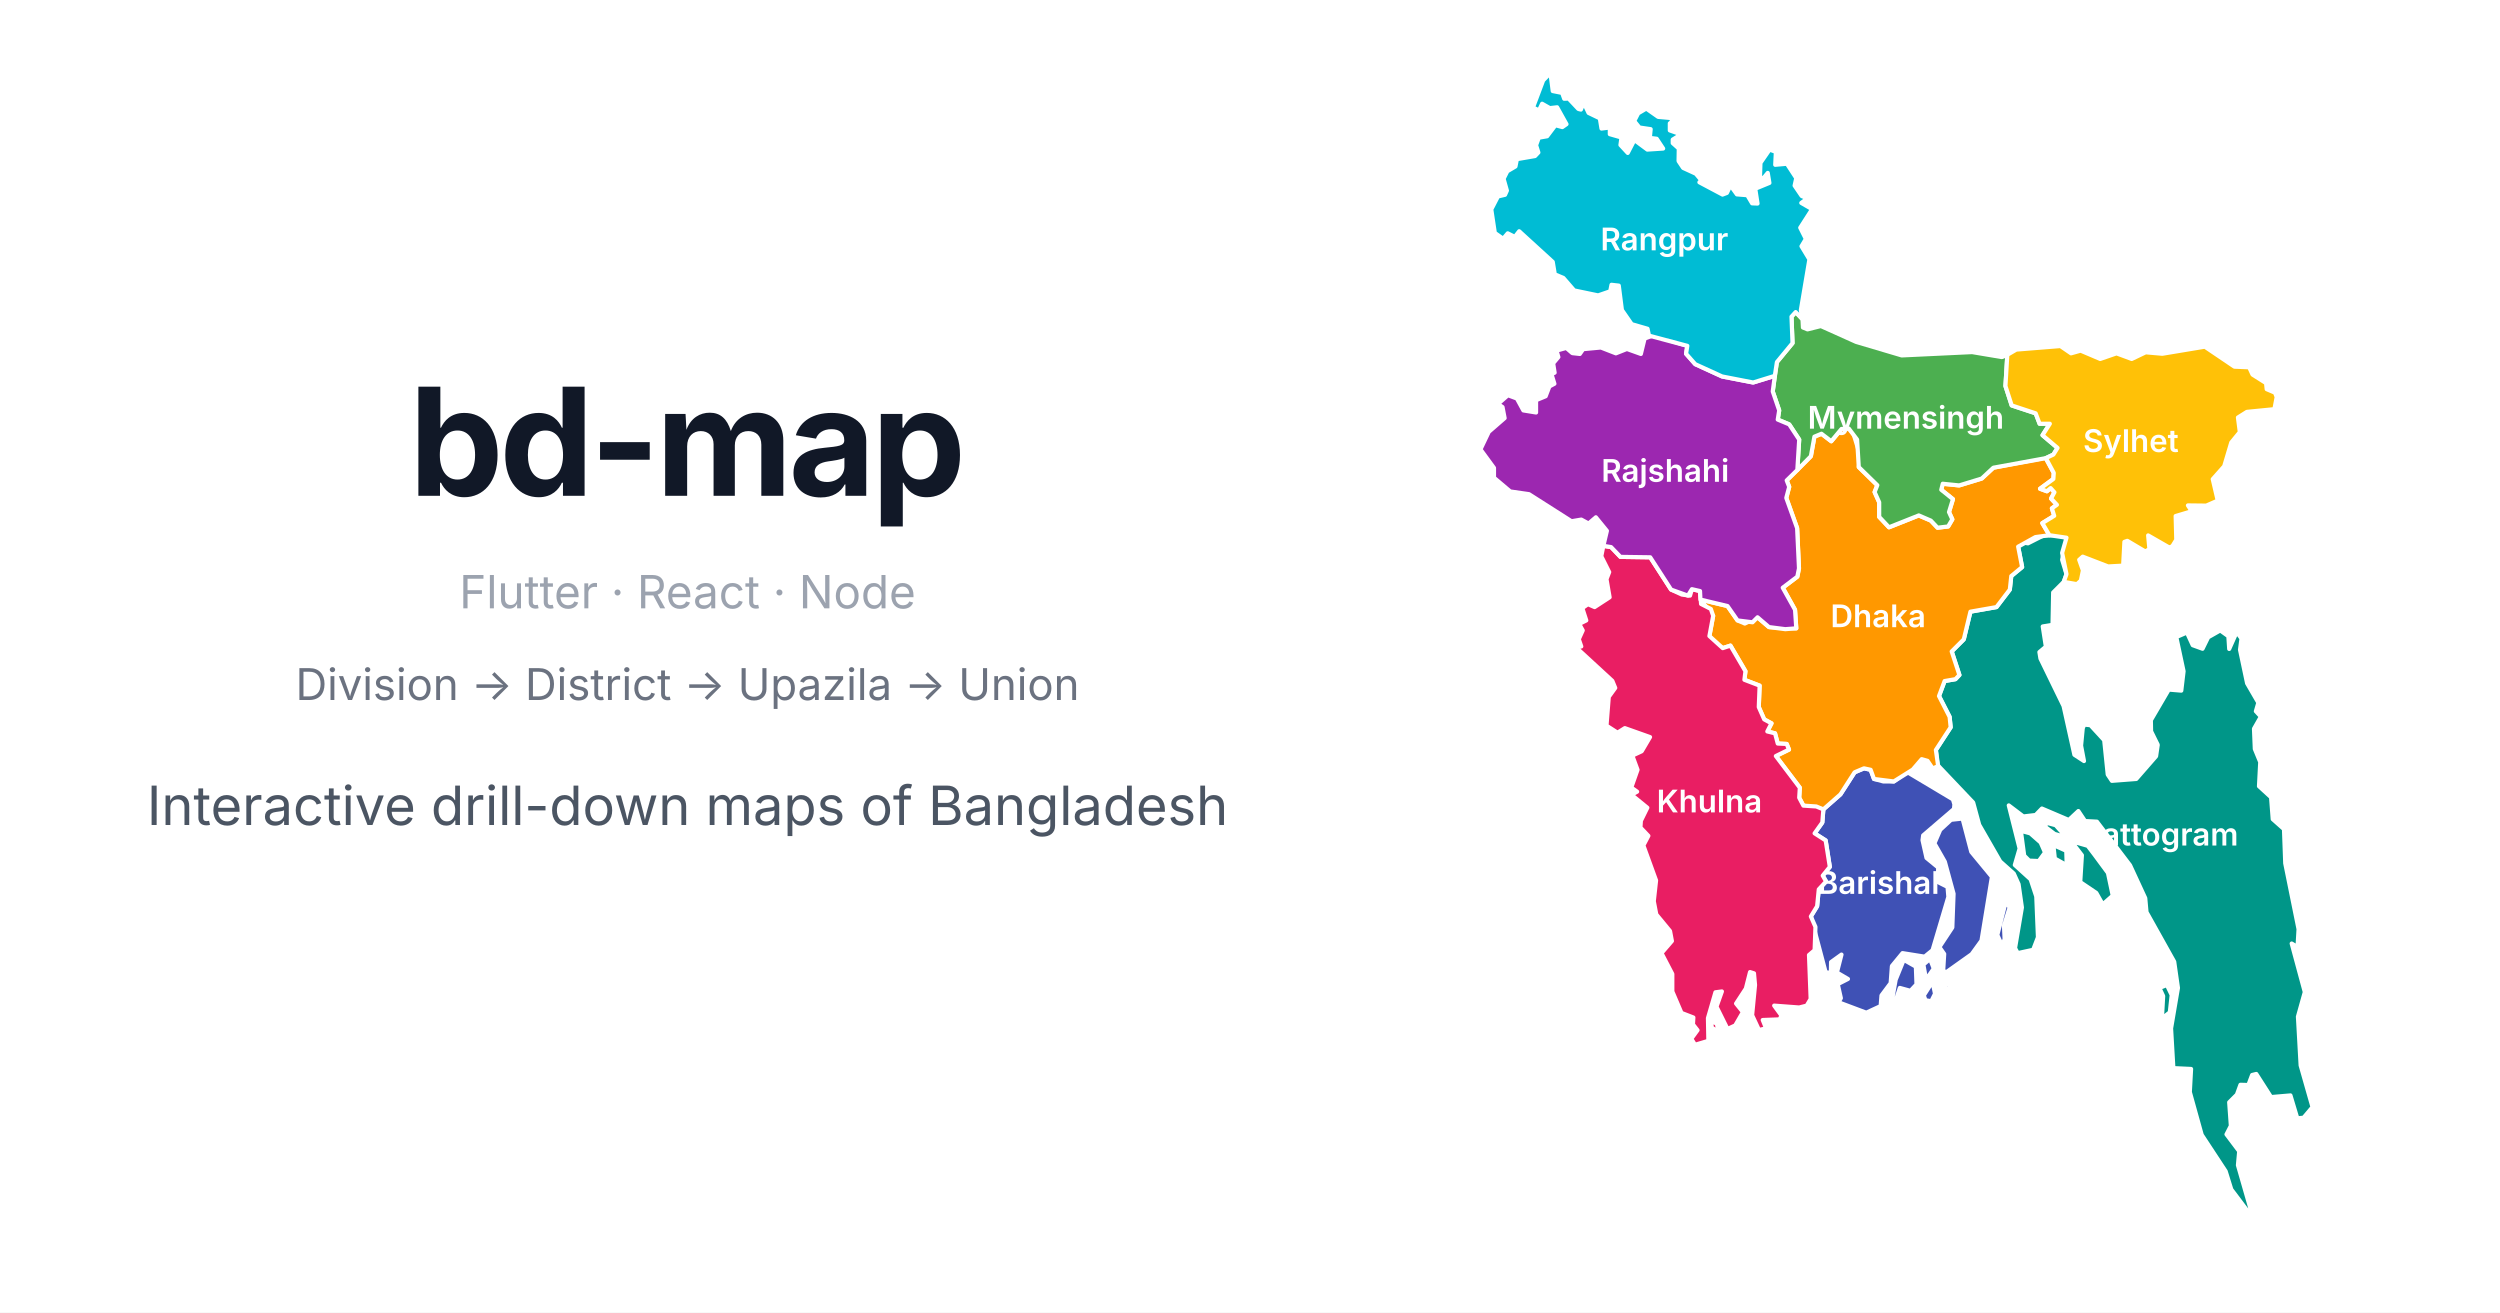
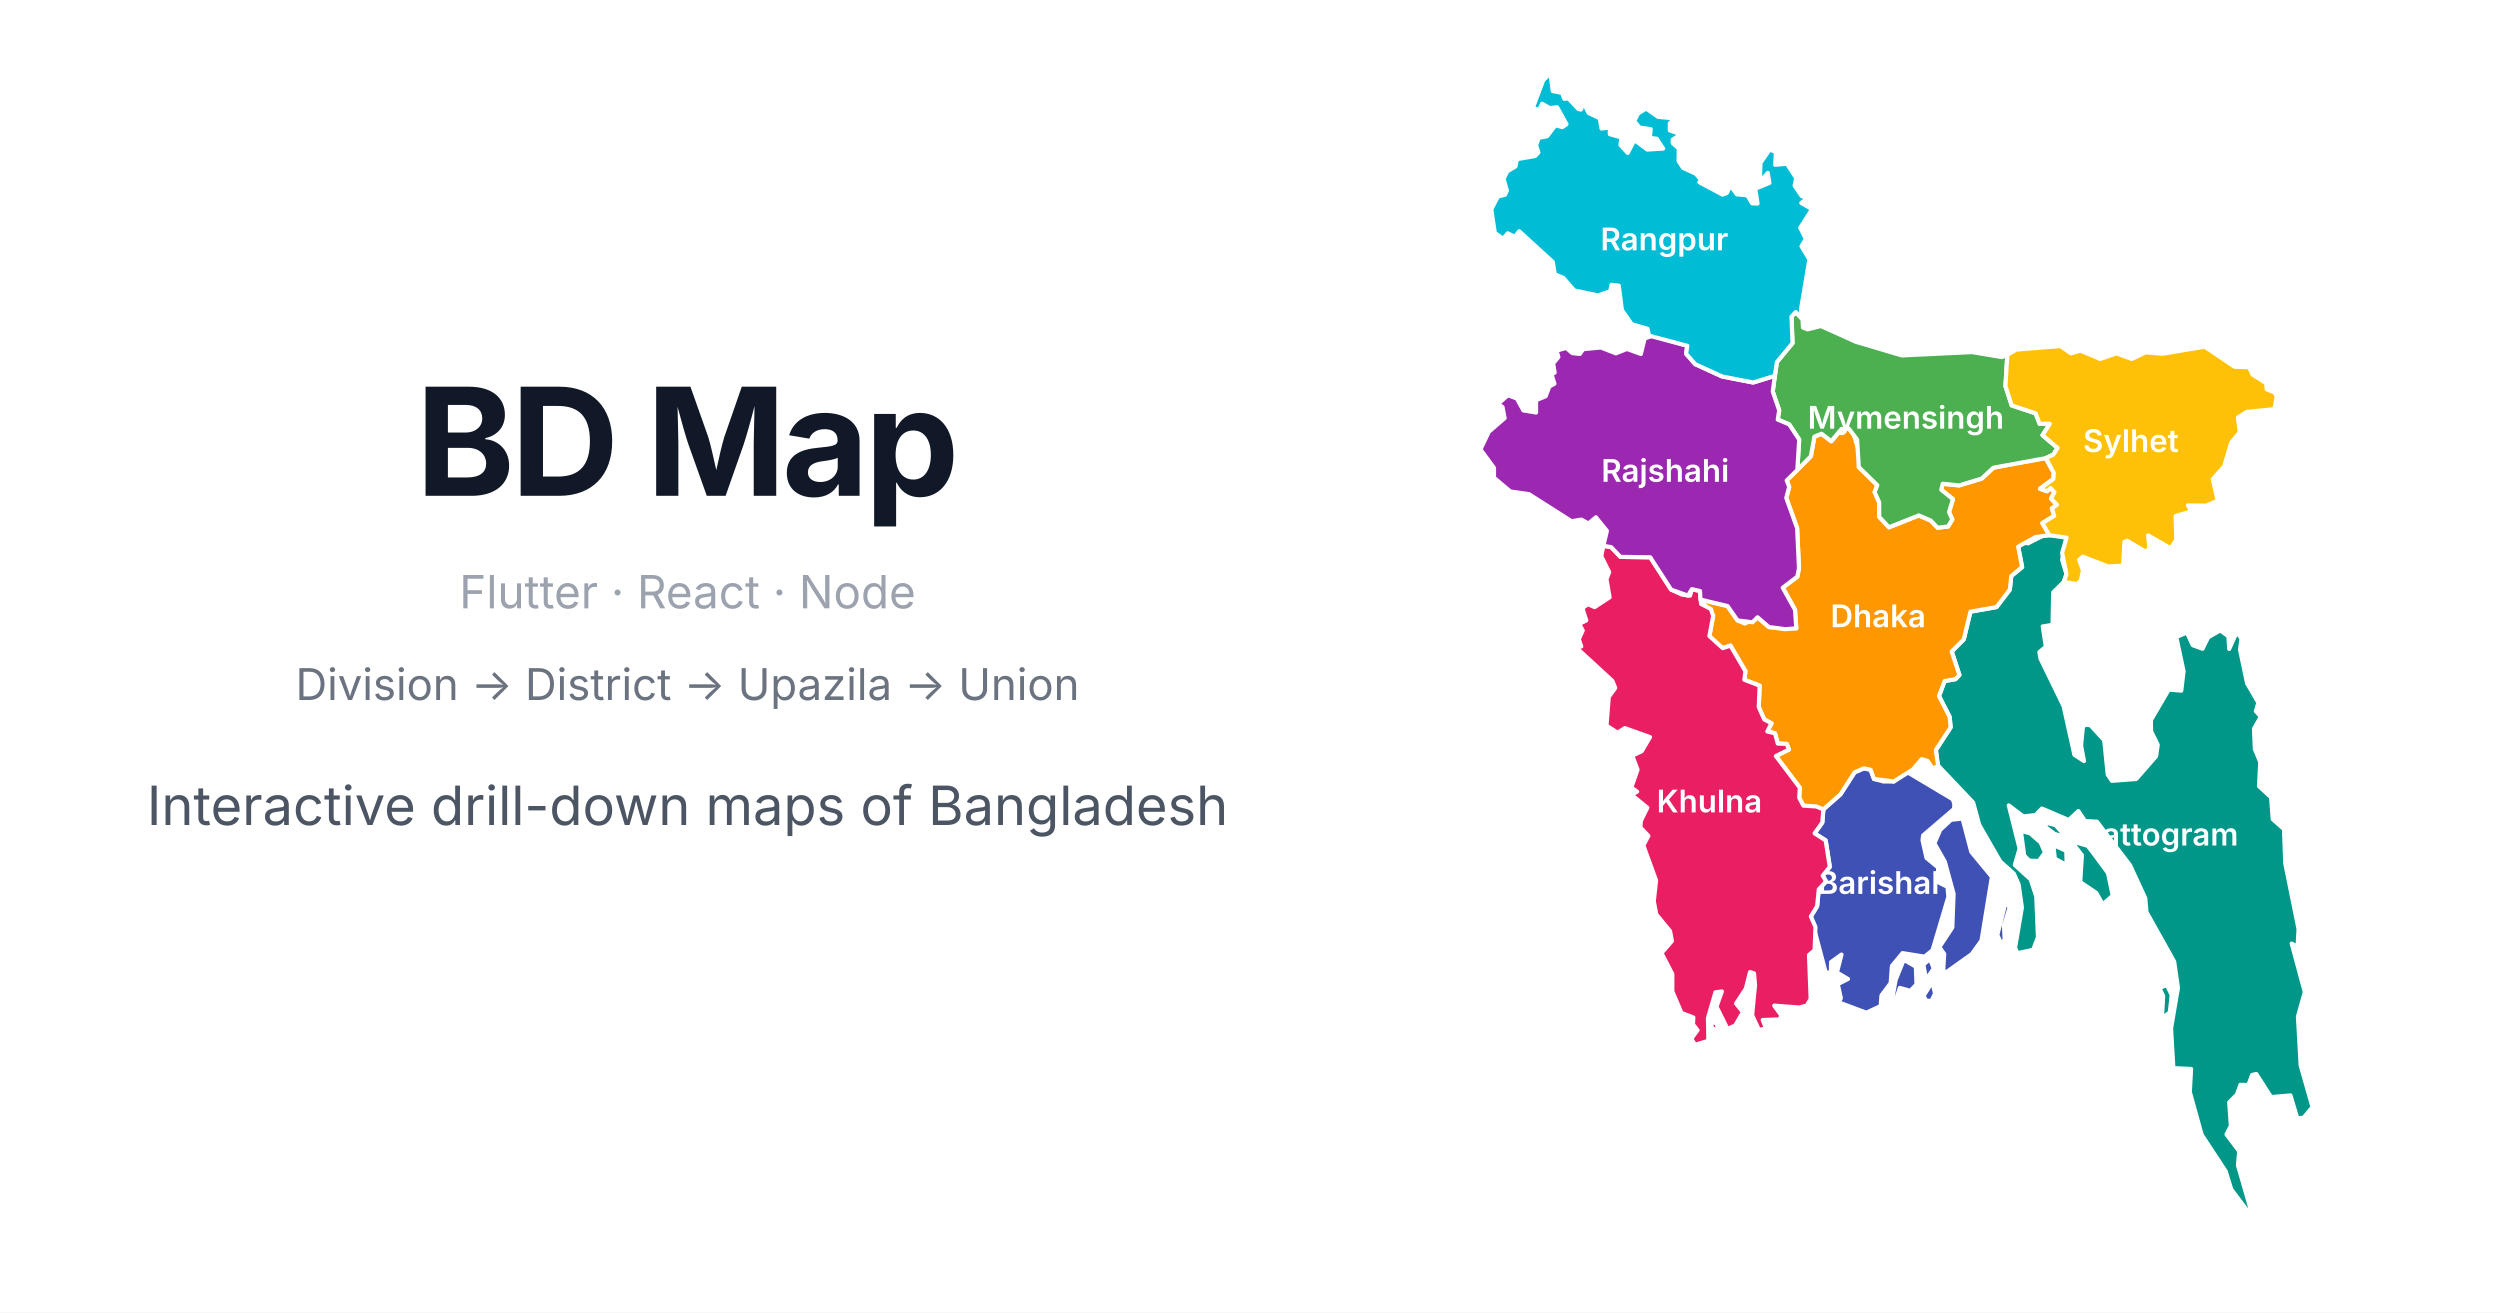
<svg xmlns="http://www.w3.org/2000/svg" width="1200" height="630" viewBox="0 0 1200 630">
  <rect width="1200" height="630" fill="#ffffff" />
-   <text x="330" y="238" text-anchor="middle" font-family="-apple-system, 'Segoe UI', Inter, Roboto, Helvetica, sans-serif" font-size="72" font-weight="700" fill="#111827" letter-spacing="-2">bd-map</text>
+   <text x="330" y="238" text-anchor="middle" font-family="-apple-system, 'Segoe UI', Inter, Roboto, Helvetica, sans-serif" font-size="72" font-weight="700" fill="#111827" letter-spacing="-2">BD Map</text>
  <text x="330" y="292" text-anchor="middle" font-family="-apple-system, 'Segoe UI', Inter, Roboto, Helvetica, sans-serif" font-size="22" fill="#9ca3af">Flutter · React · Node</text>
  <text x="330" y="336" text-anchor="middle" font-family="-apple-system, 'Segoe UI', Inter, Roboto, Helvetica, sans-serif" font-size="21" fill="#6b7280">Division → District → Upazila → Union</text>
  <text x="330" y="396" text-anchor="middle" font-family="-apple-system, 'Segoe UI', Inter, Roboto, Helvetica, sans-serif" font-size="26" fill="#4b5563">Interactive drill-down maps of Bangladesh</text>
  <g transform="translate(710.6136 35)" stroke="#ffffff" stroke-width="2" stroke-linejoin="round">
    <path d="M216.4 445.6L218.2 442L217 436.2L212.8 442.8L213.6 445.1ZM225.9 440.2L224.4 436.1L222.6 439.2ZM230.7 435.1L229.3 432.5L228.2 434.7ZM209.3 437.5L209 429L203.2 425.7L199.3 435.3L197 448.2L198.7 447.2L201.3 439.2L206.4 440.6ZM213.9 435.2L217.6 429.9L215.8 425.3L212.6 428ZM251.6 415.7L251.3 409.4L254 400.6L252.2 397.7L248.1 413.8L250.5 419.1ZM223.7 431.6L235.8 423L240.5 416.5L245.5 385.9L235.6 373.9L231.4 357.9L225.9 358.5L220.7 363.3L217.9 369.8L222.9 378.6L227.1 394L226.5 410.2L220.3 419.6L222.6 422.9L222.1 431.1ZM164.6 353.5L164.1 359.8L160.4 365L165.7 368.4L167.7 381.1L164.3 385.3L165.9 388.1L162.4 391.9L161.6 400L158.6 404.9L165.7 431.7L168.2 432L168.3 426.8L173.3 423.2L171.1 431.8L176.4 434.9L171.5 437.4L173 444.1L171.9 446.1L185.2 451.1L192.1 447.9L192.5 442.8L196.9 436.9L197.5 428.7L202.6 422.5L213.2 424.2L217 421.1L224.6 395.5L224.2 390.7L219.6 388.4L219.7 381.4L214.1 376.8L212.2 368.3L212.5 366L227.3 353.3L227.5 351.1L226.8 348.7L204.7 335.5L198.4 340.1L193.4 340.1L188.9 338.9L187.3 334.5L184.1 333.8L179.6 335.7L172.8 346.3Z" fill="#3F51B5" />
    <text x="191.1" y="388.5" text-anchor="middle" dominant-baseline="middle" font-family="-apple-system, 'Segoe UI', Inter, Roboto, Helvetica, sans-serif" font-size="15" font-weight="600" fill="#fff" stroke="none">Barishal</text>
    <path d="M367.2 555.8L366 555L364.8 556.8L366.4 560ZM330.9 450.9L331.8 442.6L329.5 437.8L325.9 439.2L327.7 443.1L327.1 453.9ZM275 370.6L275.7 377.1L281.4 380.3L281.2 373.4ZM294.7 375.2L291.5 371L283.5 368.7L288.7 375.5L287.9 388.4L295.6 393.6L298.7 399.1L303.5 394.9L301.2 384ZM259.4 363.8L261 375.7L263.4 378.1L268 378.3L271 374.2L268.9 369.4L263.9 365ZM281.3 366.9L276.1 361.1L271.6 359.9L271.1 361.9L275.6 365.3ZM282 359.8L286.8 364.2L284.8 359.9ZM281.1 225.3L281.3 223.1L276.9 221.8L270.3 222L262.8 225.8L259.9 225.3L258.1 227.4L260 237.2L254.8 241.5L254.1 248L247.7 256.4L235.2 258.6L232 271.9L226.2 277.7L229.9 289L228 291L222.8 291.9L220.1 299.1L225.2 309.1L225.7 314.1L218.6 325L219.4 332.2L236.5 350.2L239.4 360.9L249.5 378.5L256 384.3L258.3 389.4L259.9 400.6L256.6 420.1L257.9 422.5L265.3 420.9L267.6 414.9L266.8 395.3L264.1 387.1L256.5 380.2L258.8 372.3L253.6 351.6L260.6 356.9L266.5 356.2L269.5 353.1L282.4 358.6L287 354.3L290.2 359.1L295.9 359.4L311.8 380.3L319.1 396.1L319.7 402.8L333 426.6L334.8 439.2L331.5 458.6L332.6 477.7L341.1 478.1L340.5 489.2L346.2 509.7L357.7 527.2L360.4 535.9L371 550L363.6 524.3L364.2 517.6L358.1 509.5L360.2 505.4L359.4 494.1L363.1 490.4L364.8 485.7L368.6 485.8L370.4 481L372.4 480.5L379.5 491.6L388.8 490.8L392.1 501.8L395.1 501.5L399.4 496.4L393.7 476.4L392.4 453L395.7 441.2L389.4 417.9L392.2 419.6L392.7 411L386.3 379.4L385.7 363L380.3 358.2L379.5 347.7L373.7 342.4L374.3 330.8L371.7 324.5L371.3 314.8L374.6 309L372.2 306.4L373.4 302.3L368 293L364.6 276.9L365.3 271.5L363 268.4L359.4 276.5L359 270.4L355.1 267.6L349.3 270.9L346.6 276.4L341.9 274.7L339.1 268.6L334 270.8L337.5 287.2L336.4 296.5L330.4 296L321.8 310.7L321.9 316L325.1 322.5L324.3 328L314.8 338.9L303.1 339.8L301.1 336.8L299.4 320.3L292.8 313.1L289.8 312.8L289.1 314.6L288.3 322.9L289.7 330.3L285.1 327.3L279.9 303.9L268.8 281.1L268.3 278L271.4 275.4L269.9 265.7L274.6 264.9L274.9 249.4L280 244.3L281.3 240.6L279.2 233.7Z" fill="#009688" />
    <text x="321.0" y="365.3" text-anchor="middle" dominant-baseline="middle" font-family="-apple-system, 'Segoe UI', Inter, Roboto, Helvetica, sans-serif" font-size="15" font-weight="600" fill="#fff" stroke="none">Chattogram</text>
    <path d="M273.1 221.9L269.7 216.1L275.4 212.6L274.3 209L276.7 207.3L273.9 204.3L275.5 201.3L273.7 199.3L271.9 200.8L268.6 199.6L275 194.9L275.2 192L271.2 184.7L246.2 189.5L240.6 194.7L229.8 198L221.9 197.2L221.2 200.1L226.8 204.6L224.9 210.8L226.5 214.3L224.5 217.7L219.4 218.3L216.2 214.9L210.4 212.4L196.1 218.1L191.4 213.1L191.4 206.1L189.2 201.2L190.5 197.9L181.6 189.2L182.3 183.8L179 173L176.8 170.7L173.3 170.9L168.4 176.8L163.7 173.2L160.3 174.6L158.6 184L147 195.6L148.2 198.7L146.8 204L152 218.5L152.9 237.8L152.1 241.8L145.1 247.1L151 257.7L151.6 266.6L138.5 266L133 261.3L126.9 264.3L123.4 262.8L118.6 255.9L105.6 252.8L111.7 260.6L109.9 270.3L112 273.6L116.3 276.1L120 274.9L127.2 287.2L126.7 291.3L134 294.1L133.6 304.4L136.2 310.3L139.7 312.2L137.7 316.1L141.4 317L142.7 321.9L147 322.1L148.1 324.8L141.8 327.9L153.3 343.1L153 347.9L155 351.7L164.6 353.5L172.8 346.3L179.6 335.7L184.1 333.8L187.3 334.5L188.9 338.9L198.4 340.1L207.5 334.4L211.8 329.4L214.6 330.2L217.1 333.9L219.7 332.7L218.6 325L225.7 314.1L225.2 309.1L220.1 299.1L222.8 291.9L228 291L229.9 289L226.2 277.7L232 271.9L235.2 258.6L247.7 256.4L254.1 248L254.8 241.5L260 237.2L258.1 227.4L266.4 222.8Z" fill="#FF9800" />
    <text x="190.9" y="260.5" text-anchor="middle" dominant-baseline="middle" font-family="-apple-system, 'Segoe UI', Inter, Roboto, Helvetica, sans-serif" font-size="15" font-weight="600" fill="#fff" stroke="none">Dhaka</text>
    <path d="M114.3 460.4L113.5 456.5L110.8 454.8L111 458.2ZM161.2 352.1L155 351.7L153 347.9L153.3 343.1L141.8 327.9L148.1 324.8L147 322.1L142.7 321.9L141.4 317L137.7 316.1L139.7 312.2L136.2 310.3L133.6 304.4L134 294.1L126.7 291.3L127.2 287.2L120 274.9L116.3 276.1L109.9 270.3L111.7 260.6L110.6 257.3L105.9 254.9L105.4 248.7L101.5 247.8L100.6 250.9L96.7 250.4L91.5 248L81.5 232.5L67.2 232.3L62.7 227.6L59 227L58 232L61.8 239.6L60.5 243L62 251.7L54.8 256.4L51.6 255L48.9 256.9L50.8 262.8L47.4 264.5L49.1 267.6L47.2 271.8L48.4 275.3L45.8 275.7L63.3 291.8L64.7 295.2L61.6 299.5L60.5 313.3L65.8 316.7L69.3 314.5L81.4 318.8L77.4 325.6L72.9 327.7L75.4 334.5L72.4 343L75.2 345L72.5 346.5L80.1 352.7L77 359L76.8 362.2L80.6 366.2L78.2 370.8L84.3 387.6L83.2 397.6L84.4 403.9L91 411.9L91.9 416.7L86.9 422.5L92.1 432.5L92.1 440.9L96.5 451.2L102.2 453.4L102 456.7L104.2 459.5L101.2 463.6L103 466.5L109.4 464.6L109.2 453.7L112.8 441.3L115.9 440.9L113.3 448.2L118.6 458.9L122.3 457.2L126 450.8L122.7 446.7L127.4 439.5L129.4 431.6L131.3 432.2L131.8 437.8L130.4 452.3L133.7 459.4L137.1 458.6L135.5 454.6L143.6 454.3L144.5 452.5L141 447.7L153 448.6L156.6 447.7L158.5 444.5L157.7 423.4L160.4 421.1L160.8 409.9L158.6 404.9L161.6 400L162.4 391.9L165.9 388.1L164.3 385.3L167.7 381.1L165.7 368.4L160.4 365L164.1 359.8L164.6 353.5Z" fill="#E91E63" />
    <text x="109.9" y="349.4" text-anchor="middle" dominant-baseline="middle" font-family="-apple-system, 'Segoe UI', Inter, Roboto, Helvetica, sans-serif" font-size="15" font-weight="600" fill="#fff" stroke="none">Khulna</text>
    <path d="M271.4 184.9L275 183.2L277 180L269.8 173.9L273.3 168.4L268.4 168.4L266.5 163.4L255 159.6L252 150.3L252.9 135.3L250.3 136.4L236 134L202.2 135.6L180.3 129.1L163.4 121.5L157 123.1L154.8 122.2L154.6 118.3L151.3 114.8L149.3 117L149.8 129.7L142.3 138.8L140.3 152.9L143.4 162L142.7 166.4L148.2 168.7L153 176L152.1 190.6L158.6 184L160.3 174.6L163.7 173.2L168.4 176.8L173.3 170.9L176.8 170.7L180.8 176L181.6 189.2L190.5 197.9L189.2 201.2L191.4 206.1L191.4 213.1L196.1 218.1L210.4 212.4L216.2 214.9L219.4 218.3L224.5 217.7L226.5 214.3L224.9 210.8L226.8 204.6L221.2 200.1L221.9 197.2L229.8 198L240.6 194.7L246.2 189.5Z" fill="#4CAF50" />
    <text x="204.2" y="165.2" text-anchor="middle" dominant-baseline="middle" font-family="-apple-system, 'Segoe UI', Inter, Roboto, Helvetica, sans-serif" font-size="15" font-weight="600" fill="#fff" stroke="none">Mymensingh</text>
    <path d="M152.1 190.6L153 176L148.2 168.7L142.7 166.4L143.4 162L140.3 152.9L141.3 145.4L130.9 148.6L116 145.7L103.1 139.8L98.7 134.8L99.3 131L82.9 126L78.8 127.5L77 134.9L70.3 132.5L65 134.6L57.8 131.8L49.3 132.6L47.7 134.9L44.1 134.5L41.2 132L36.5 133.3L37.4 136.4L34.9 139.4L35.6 143.9L34.1 144.6L35.5 149.2L33.1 150.5L31.3 155.2L26.7 157.1L26.7 163L20.6 162L17.5 156.3L13.2 154.7L8.4 158.9L10.6 160.4L11.6 165.7L4 172.3L0 180.7L6.5 189.6L6.5 194.3L14.3 200.9L23.3 202.2L43.7 215.2L48.4 214.4L51.9 216.3L55.4 213.3L60.7 219.8L59 227L62.7 227.6L67.2 232.3L81.5 232.5L91.5 248L99.6 250.9L101.5 247.8L105.4 248.7L105.6 252.8L118.6 255.9L123.4 262.8L130.6 263.7L133 261.3L138.5 266L146.3 267L151.6 266.6L151 257.7L145.1 247.1L152.1 241.8L152.9 237.8L152 218.5L146.8 204L148.2 198.7L147 195.6Z" fill="#9C27B0" />
    <text x="88.7" y="190.7" text-anchor="middle" dominant-baseline="middle" font-family="-apple-system, 'Segoe UI', Inter, Roboto, Helvetica, sans-serif" font-size="15" font-weight="600" fill="#fff" stroke="none">Rajshahi</text>
    <path d="M151.3 114.8L154.5 118.1L153.8 113.8L157.9 89.5L154.1 83.2L156.2 79.7L153.5 74.3L159.2 65.4L154 62.4L157 60.2L154.2 59.1L150.8 54.1L151.6 50.5L147.1 43.6L141.5 44.1L141.8 37.9L138.8 36.8L134.4 43.2L134.2 49.4L135.1 51.4L137.9 48L138.7 52.8L131.9 55.6L133 62.7L130.4 62.6L128.1 58.7L123.1 58.3L120 54L118.3 57.6L116.2 58.4L105.1 52.5L106 51.5L103.4 48.4L97.3 45.6L95.1 42.3L95.2 36.3L92.3 33.7L92.3 32L96.3 29.5L90.9 27.6L90.9 24.2L92.7 22.9L90.9 21.6L85.3 21.1L79.6 17.1L75.7 19.4L73.8 23.1L76.3 26.2L81.7 27L81.3 31.2L84.6 31.6L87.7 36.3L80.1 36.8L73.9 32.2L70.7 38.4L67.2 34.6L67.7 31L62.1 29.4L62.1 26.2L58.1 26.7L57.3 21.8L51.9 19.2L49.6 14.3L48.2 17.6L47 17.3L42.3 12.3L40.2 12.4L39.2 9.6L34.7 8.7L33.6 0L30.1 3.6L25.2 16.6L28.1 18L29.6 14.8L33.3 16.9L36.8 16.5L41.3 24.6L39.3 26L36 25.1L32 30.4L28 31.1L26.7 34.7L27.8 38.2L26.2 39.9L17.5 41.4L16.8 44.9L12.9 47.2L11.1 50.8L12.7 56.5L11.8 58.5L8.4 59.3L5.2 65.5L6.9 76.8L10.9 79.6L13.1 77L16.5 78.7L18.6 76L34.7 90.7L35.7 96.7L39.8 98.4L45 104.4L56.5 106.8L62.3 104.8L62.9 101.7L66.4 102.1L67.9 113.8L72.6 120.6L80.2 122.8L80.9 126.1L99.3 131L98.7 134.8L103.1 139.8L116 145.7L130.9 148.6L141.3 145.4L142.3 138.8L149.8 129.7L149.3 117Z" fill="#00BCD4" />
    <text x="88.3" y="79.6" text-anchor="middle" dominant-baseline="middle" font-family="-apple-system, 'Segoe UI', Inter, Roboto, Helvetica, sans-serif" font-size="15" font-weight="600" fill="#fff" stroke="none">Rangpur</text>
    <path d="M280 244.3L286.3 245.4L288.2 243.7L289.2 238.8L287.4 233.7L289.1 232.2L301.3 236.9L308.5 236.5L309.1 225.1L310.5 224.6L319.1 229.7L321.1 228.6L320.5 222L330.6 227.8L332.1 227.2L334 224.1L333.7 212.7L341.4 210.4L339.6 207.6L348.4 207.7L353.9 205.3L351.5 195L357 188.8L360.4 177.4L364.5 172.4L363.6 165.4L367.9 162.7L381.1 161.4L382.2 155.6L381.4 153.5L377.4 151.8L377.1 148.9L370.6 144.8L369 141.3L361.9 141L347.7 131.4L327.3 134.8L319.3 134.1L312.6 137.3L305.3 134.6L297.5 137.3L288.1 133.3L283.5 134.6L278.4 131.1L257.2 132.8L252.9 135.3L252 150.3L255 159.6L266.5 163.4L268.4 168.4L273.3 168.4L269.8 173.9L277 180L275 183.2L271.4 184.9L275.2 192L275 194.9L268.6 199.6L271.9 200.8L273.7 199.3L275.5 201.3L273.9 204.3L276.7 207.3L274.3 209L275.4 212.6L269.7 216.1L273.1 221.9L281.3 223.1L279.2 230.4L281.3 240.6Z" fill="#FFC107" />
    <text x="312.2" y="176.4" text-anchor="middle" dominant-baseline="middle" font-family="-apple-system, 'Segoe UI', Inter, Roboto, Helvetica, sans-serif" font-size="15" font-weight="600" fill="#fff" stroke="none">Sylhet</text>
  </g>
</svg>
